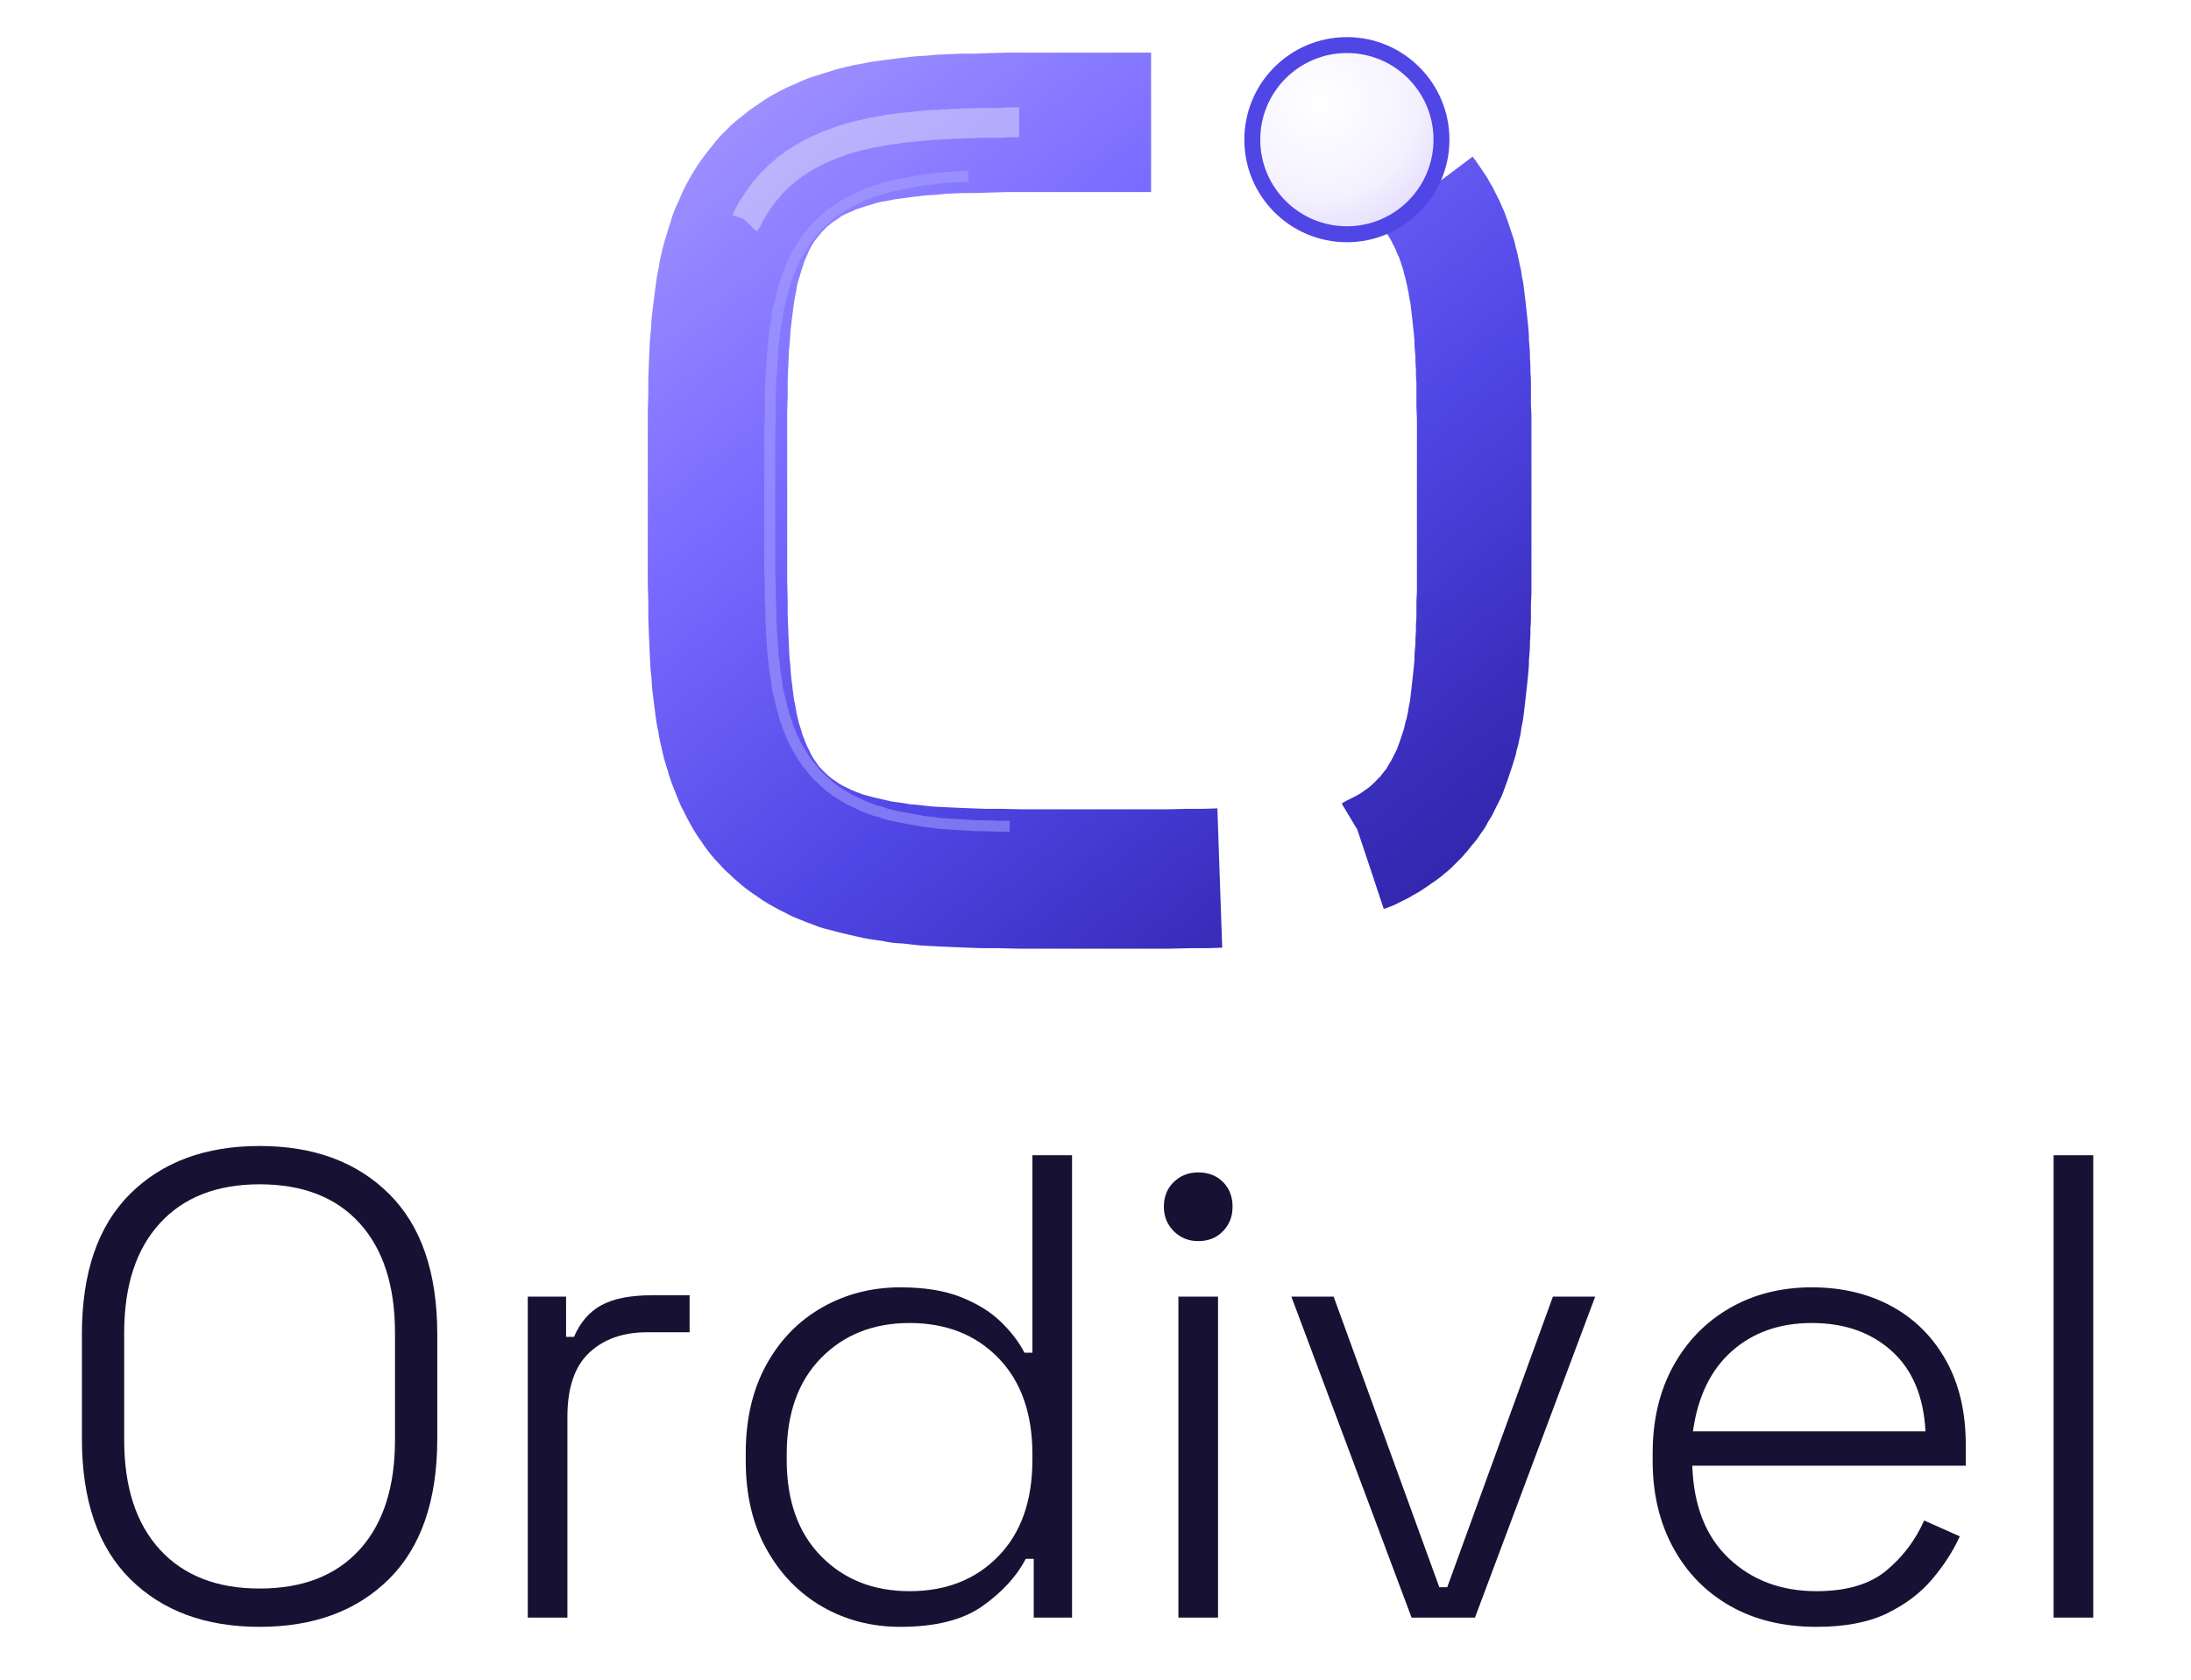
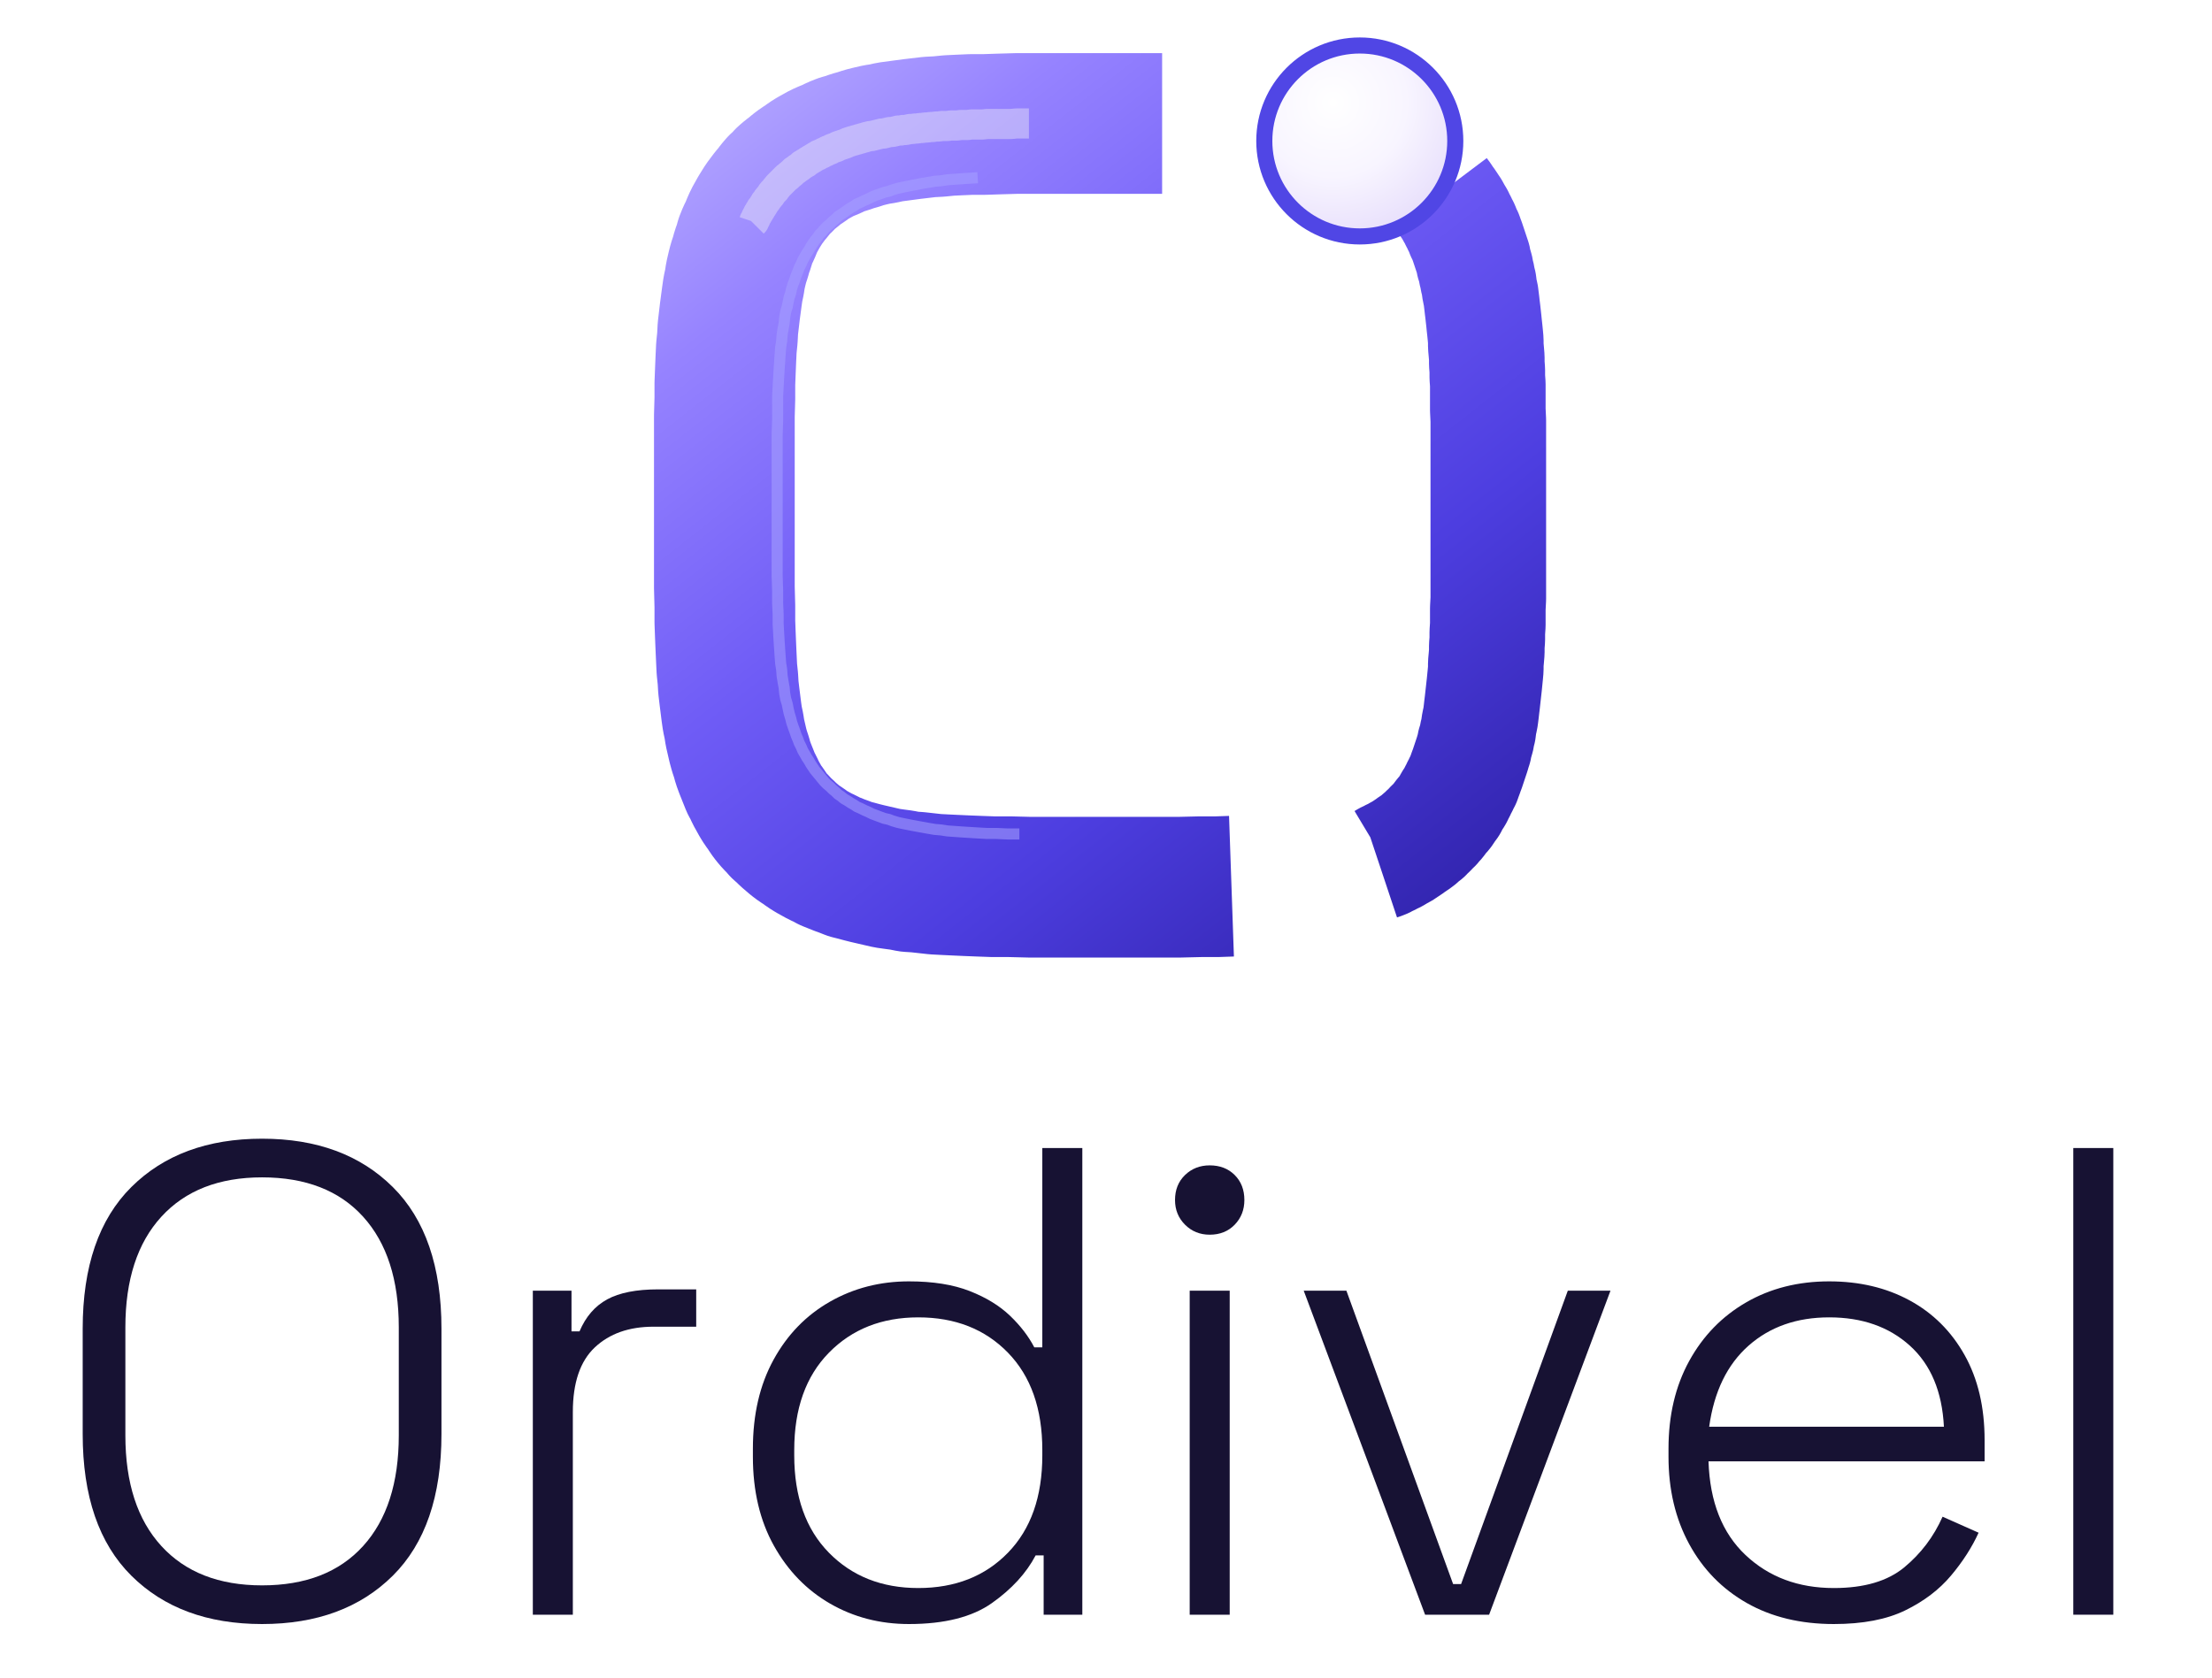
- <svg xmlns="http://www.w3.org/2000/svg" viewBox="0 0 331.7 254.3">
+ <svg xmlns="http://www.w3.org/2000/svg" viewBox="0 0 331.7 251.6">
  <g transform="translate(165.9,75.8) scale(0.753667) translate(-106,-106)">
    <linearGradient id="rg" gradientUnits="userSpaceOnUse" x1="34" y1="14" x2="182" y2="202">
-       <stop offset="0" stop-color="#A496FF" />
-       <stop offset="0.3" stop-color="#7A6CFF" />
-       <stop offset="0.6" stop-color="#5046E5" />
-       <stop offset="0.85" stop-color="#372BB8" />
-       <stop offset="1" stop-color="#2E22A4" />
+       <stop offset="0" stop-color="#B7ABFF" />
+       <stop offset="0.17" stop-color="#9683FF" />
+       <stop offset="0.42" stop-color="#6F5CF6" />
+       <stop offset="0.68" stop-color="#4D3EE0" />
+       <stop offset="0.88" stop-color="#3729B8" />
+       <stop offset="1" stop-color="#2B1FA2" />
    </linearGradient>
-     <radialGradient id="pl" cx="0.36" cy="0.30" r="0.90">
+     <radialGradient id="pl" cx="0.36" cy="0.30" r="0.92">
      <stop offset="0" stop-color="#FFFFFF" />
-       <stop offset="0.55" stop-color="#F5F2FF" />
-       <stop offset="1" stop-color="#D9D0FA" />
+       <stop offset="0.42" stop-color="#F8F5FF" />
+       <stop offset="0.76" stop-color="#E9E1FC" />
+       <stop offset="1" stop-color="#C9B9F5" />
    </radialGradient>
    <path d="M 130.9 181.8 L 128.0 181.9 L 124.7 181.9 L 120.5 182.0 L 114.1 182.0 L 96.6 182.0 L 90.8 182.0 L 86.8 181.9 L 83.5 181.9 L 80.7 181.8 L 78.2 181.7 L 76.0 181.6 L 73.9 181.5 L 72.0 181.4 L 70.2 181.2 L 68.4 181.0 L 66.8 180.9 L 65.3 180.6 L 63.8 180.4 L 62.4 180.2 L 61.1 179.9 L 59.8 179.6 L 58.5 179.3 L 57.3 179.0 L 56.2 178.7 L 55.0 178.4 L 54.0 178.0 L 52.9 177.6 L 51.9 177.2 L 50.9 176.8 L 50.0 176.3 L 49.1 175.9 L 48.2 175.4 L 47.3 174.9 L 46.5 174.4 L 45.7 173.8 L 44.9 173.3 L 44.1 172.7 L 43.4 172.1 L 42.7 171.5 L 42.0 170.8 L 41.3 170.2 L 40.7 169.5 L 40.0 168.8 L 39.4 168.1 L 38.8 167.3 L 38.3 166.5 L 37.7 165.7 L 37.2 164.9 L 36.7 164.0 L 36.2 163.1 L 35.8 162.2 L 35.3 161.3 L 34.9 160.3 L 34.5 159.3 L 34.1 158.3 L 33.7 157.2 L 33.4 156.1 L 33.0 154.9 L 32.7 153.8 L 32.4 152.5 L 32.1 151.2 L 31.9 149.9 L 31.6 148.5 L 31.4 147.1 L 31.2 145.5 L 31.0 143.9 L 30.8 142.2 L 30.7 140.5 L 30.5 138.6 L 30.4 136.5 L 30.3 134.3 L 30.2 131.9 L 30.1 129.2 L 30.1 126.1 L 30.0 122.3 L 30.0 117.1 L 30.0 100.4 L 30.0 92.7 L 30.0 88.2 L 30.1 84.7 L 30.1 81.8 L 30.2 79.2 L 30.3 76.8 L 30.4 74.7 L 30.6 72.7 L 30.7 70.8 L 30.9 69.1 L 31.1 67.4 L 31.3 65.9 L 31.5 64.4 L 31.7 63.0 L 32.0 61.6 L 32.2 60.3 L 32.5 59.0 L 32.8 57.8 L 33.2 56.6 L 33.5 55.5 L 33.9 54.4 L 34.2 53.3 L 34.6 52.3 L 35.1 51.3 L 35.5 50.3 L 35.9 49.4 L 36.4 48.5 L 36.9 47.6 L 37.4 46.8 L 37.9 46.0 L 38.5 45.2 L 39.1 44.4 L 39.7 43.7 L 40.3 42.9 L 40.9 42.2 L 41.6 41.6 L 42.2 40.9 L 42.9 40.3 L 43.7 39.7 L 44.4 39.1 L 45.2 38.5 L 46.0 38.0 L 46.8 37.4 L 47.6 36.9 L 48.5 36.4 L 49.4 35.9 L 50.3 35.5 L 51.3 35.1 L 52.3 34.6 L 53.3 34.2 L 54.4 33.9 L 55.5 33.5 L 56.6 33.2 L 57.8 32.8 L 59.0 32.5 L 60.3 32.2 L 61.6 32.0 L 62.9 31.7 L 64.4 31.5 L 65.9 31.3 L 67.4 31.1 L 69.1 30.9 L 70.8 30.7 L 72.7 30.6 L 74.7 30.4 L 76.8 30.3 L 79.1 30.2 L 81.7 30.2 L 84.7 30.1 L 88.2 30.0 L 92.6 30.0 L 100.4 30.0 L 117.1 30.0" fill="none" stroke="url(#rg)" stroke-width="28.0" stroke-linecap="butt" stroke-linejoin="round" />
    <path d="M 172.5 43.8 L 172.8 44.2 L 173.1 44.6 L 173.4 45.1 L 173.7 45.5 L 174.0 45.9 L 174.3 46.4 L 174.6 46.8 L 174.9 47.3 L 175.1 47.7 L 175.4 48.2 L 175.7 48.7 L 175.9 49.2 L 176.2 49.7 L 176.4 50.2 L 176.7 50.7 L 176.9 51.2 L 177.1 51.8 L 177.4 52.3 L 177.6 52.9 L 177.8 53.4 L 178.0 54.0 L 178.2 54.6 L 178.4 55.2 L 178.6 55.8 L 178.8 56.4 L 179.0 57.0 L 179.1 57.7 L 179.3 58.3 L 179.5 59.0 L 179.6 59.7 L 179.8 60.4 L 179.9 61.1 L 180.1 61.8 L 180.2 62.6 L 180.3 63.3 L 180.5 64.1 L 180.6 64.9 L 180.7 65.7 L 180.8 66.6 L 180.9 67.4 L 181.0 68.3 L 181.1 69.2 L 181.2 70.2 L 181.3 71.1 L 181.4 72.1 L 181.5 73.2 L 181.5 74.3 L 181.6 75.4 L 181.7 76.6 L 181.7 77.8 L 181.8 79.1 L 181.8 80.5 L 181.9 81.9 L 181.9 83.5 L 181.9 85.2 L 181.9 87.0 L 182.0 89.1 L 182.0 91.6 L 182.0 94.5 L 182.0 98.9 L 182.0 112.0 L 182.0 116.8 L 182.0 120.0 L 182.0 122.5 L 182.0 124.6 L 181.9 126.5 L 181.9 128.2 L 181.9 129.8 L 181.8 131.3 L 181.8 132.7 L 181.7 134.0 L 181.7 135.2 L 181.6 136.4 L 181.5 137.5 L 181.5 138.6 L 181.4 139.7 L 181.3 140.7 L 181.2 141.7 L 181.1 142.6 L 181.0 143.5 L 180.9 144.4 L 180.8 145.3 L 180.7 146.1 L 180.6 147.0 L 180.5 147.8 L 180.4 148.5 L 180.2 149.3 L 180.1 150.0 L 180.0 150.8 L 179.8 151.5 L 179.7 152.2 L 179.5 152.9 L 179.3 153.5 L 179.2 154.2 L 179.0 154.8 L 178.8 155.5 L 178.6 156.1 L 178.4 156.7 L 178.2 157.3 L 178.0 157.9 L 177.8 158.5 L 177.6 159.0 L 177.4 159.6 L 177.2 160.1 L 177.0 160.7 L 176.7 161.2 L 176.5 161.7 L 176.2 162.2 L 176.0 162.7 L 175.7 163.2 L 175.5 163.7 L 175.2 164.2 L 174.9 164.6 L 174.6 165.1 L 174.4 165.6 L 174.1 166.0 L 173.8 166.4 L 173.5 166.9 L 173.2 167.3 L 172.8 167.7 L 172.5 168.1 L 172.2 168.5 L 171.9 168.9 L 171.5 169.3 L 171.2 169.7 L 170.8 170.0 L 170.5 170.4 L 170.1 170.8 L 169.7 171.1 L 169.4 171.5 L 169.0 171.8 L 168.6 172.1 L 168.2 172.5 L 167.8 172.8 L 167.4 173.1 L 166.9 173.4 L 166.5 173.7 L 166.1 174.0 L 165.6 174.3 L 165.2 174.6 L 164.7 174.9 L 164.3 175.1 L 163.8 175.4 L 163.3 175.7 L 162.8 175.9 L 162.3 176.2 L 161.8 176.4 L 161.3 176.7 L 160.8 176.9 L 160.2 177.1" fill="none" stroke="url(#rg)" stroke-width="23.0" stroke-linecap="butt" stroke-linejoin="round" />
-     <path d="M 88.7 171.4 L 86.3 171.4 L 84.1 171.3 L 82.2 171.3 L 80.4 171.2 L 78.8 171.1 L 77.2 171.0 L 75.8 170.9 L 74.4 170.8 L 73.1 170.6 L 71.9 170.5 L 70.7 170.3 L 69.6 170.1 L 68.5 169.9 L 67.4 169.7 L 66.4 169.5 L 65.4 169.3 L 64.5 169.1 L 63.5 168.8 L 62.7 168.5 L 61.8 168.3 L 61.0 168.0 L 60.2 167.7 L 59.4 167.4 L 58.6 167.0 L 57.9 166.7 L 57.1 166.3 L 56.4 166.0 L 55.8 165.6 L 55.1 165.2 L 54.5 164.8 L 53.8 164.4 L 53.2 163.9 L 52.6 163.5 L 52.1 163.0 L 51.5 162.5 L 51.0 162.0 L 50.4 161.5 L 49.9 161.0 L 49.4 160.4 L 49.0 159.9 L 48.5 159.3 L 48.0 158.7 L 47.6 158.1 L 47.2 157.5 L 46.8 156.8 L 46.4 156.2 L 46.0 155.5 L 45.6 154.8 L 45.3 154.1 L 44.9 153.3 L 44.6 152.5 L 44.3 151.8 L 44.0 150.9 L 43.7 150.1 L 43.4 149.2 L 43.2 148.4 L 42.9 147.4 L 42.7 146.5 L 42.5 145.5 L 42.2 144.5 L 42.0 143.4 L 41.9 142.3 L 41.7 141.2 L 41.5 140.0 L 41.4 138.7 L 41.2 137.4 L 41.1 136.1 L 41.0 134.6 L 40.9 133.1 L 40.8 131.4 L 40.7 129.6 L 40.7 127.7 L 40.6 125.5 L 40.6 123.0 L 40.5 120.0 L 40.5 116.1 L 40.5 106.6 L 40.5 95.9 L 40.5 92.0 L 40.6 89.0 L 40.6 86.5 L 40.6 84.3 L 40.7 82.4 L 40.8 80.6 L 40.9 78.9 L 41.0 77.4 L 41.1 75.9 L 41.2 74.6 L 41.4 73.3 L 41.5 72.0 L 41.7 70.8 L 41.9 69.7 L 42.0 68.6 L 42.2 67.5 L 42.5 66.5 L 42.7 65.5 L 42.9 64.6 L 43.2 63.7 L 43.4 62.8 L 43.7 61.9 L 44.0 61.1 L 44.3 60.2 L 44.6 59.5 L 44.9 58.7 L 45.3 57.9 L 45.6 57.2 L 46.0 56.5 L 46.4 55.8 L 46.8 55.2 L 47.2 54.5 L 47.6 53.9 L 48.0 53.3 L 48.5 52.7 L 48.9 52.1 L 49.4 51.6 L 49.9 51.0 L 50.4 50.5 L 51.0 50.0 L 51.5 49.5 L 52.1 49.0 L 52.6 48.5 L 53.2 48.1 L 53.8 47.7 L 54.5 47.2 L 55.1 46.8 L 55.8 46.4 L 56.4 46.0 L 57.1 45.7 L 57.9 45.3 L 58.6 45.0 L 59.4 44.6 L 60.1 44.3 L 61.0 44.0 L 61.8 43.7 L 62.7 43.5 L 63.5 43.2 L 64.5 42.9 L 65.4 42.7 L 66.4 42.5 L 67.4 42.3 L 68.5 42.1 L 69.5 41.9 L 70.7 41.7 L 71.9 41.5 L 73.1 41.4 L 74.4 41.2 L 75.8 41.1 L 77.2 41.0 L 78.7 40.9 L 80.4 40.8" fill="none" stroke="#A5A0FF" stroke-width="2.2" stroke-linecap="butt" stroke-linejoin="round" stroke-opacity="0.55" />
-     <path d="M 35.7 49.8 L 35.9 49.6 L 36.0 49.3 L 36.2 49.0 L 36.3 48.7 L 36.4 48.5 L 36.6 48.2 L 36.7 47.9 L 36.9 47.7 L 37.0 47.4 L 37.2 47.2 L 37.3 46.9 L 37.5 46.7 L 37.7 46.4 L 37.8 46.2 L 38.0 45.9 L 38.1 45.7 L 38.3 45.5 L 38.5 45.2 L 38.6 45.0 L 38.8 44.8 L 39.0 44.5 L 39.2 44.3 L 39.3 44.1 L 39.5 43.8 L 39.7 43.6 L 39.9 43.4 L 40.1 43.2 L 40.2 43.0 L 40.4 42.8 L 40.6 42.5 L 40.8 42.3 L 41.0 42.1 L 41.2 41.9 L 41.4 41.7 L 41.6 41.5 L 41.8 41.3 L 42.0 41.1 L 42.2 40.9 L 42.4 40.7 L 42.6 40.6 L 42.8 40.4 L 43.0 40.2 L 43.3 40.0 L 43.5 39.8 L 43.7 39.6 L 43.9 39.4 L 44.1 39.3 L 44.4 39.1 L 44.6 38.9 L 44.8 38.8 L 45.1 38.6 L 45.3 38.4 L 45.5 38.2 L 45.8 38.1 L 46.0 37.9 L 46.3 37.8 L 46.5 37.6 L 46.8 37.4 L 47.0 37.3 L 47.3 37.1 L 47.5 37.0 L 47.8 36.8 L 48.0 36.7 L 48.3 36.5 L 48.6 36.4 L 48.8 36.2 L 49.1 36.1 L 49.4 36.0 L 49.7 35.8 L 49.9 35.7 L 50.2 35.6 L 50.5 35.4 L 50.8 35.3 L 51.1 35.2 L 51.4 35.0 L 51.7 34.9 L 52.0 34.8 L 52.3 34.7 L 52.6 34.5 L 52.9 34.4 L 53.2 34.3 L 53.5 34.2 L 53.8 34.1 L 54.1 34.0 L 54.5 33.8 L 54.8 33.7 L 55.1 33.6 L 55.4 33.5 L 55.8 33.4 L 56.1 33.3 L 56.5 33.2 L 56.8 33.1 L 57.2 33.0 L 57.5 32.9 L 57.9 32.8 L 58.2 32.7 L 58.6 32.6 L 59.0 32.5 L 59.3 32.5 L 59.7 32.4 L 60.1 32.3 L 60.5 32.2 L 60.9 32.1 L 61.3 32.0 L 61.7 32.0 L 62.1 31.9 L 62.5 31.8 L 62.9 31.7 L 63.3 31.7 L 63.8 31.6 L 64.2 31.5 L 64.6 31.4 L 65.1 31.4 L 65.5 31.3 L 66.0 31.3 L 66.5 31.2 L 66.9 31.1 L 67.4 31.1 L 67.9 31.0 L 68.4 31.0 L 68.9 30.9 L 69.4 30.9 L 69.9 30.8 L 70.4 30.8 L 71.0 30.7 L 71.5 30.7 L 72.1 30.6 L 72.7 30.6 L 73.2 30.5 L 73.8 30.5 L 74.4 30.5 L 75.0 30.4 L 75.7 30.4 L 76.3 30.4 L 77.0 30.3 L 77.7 30.3 L 78.4 30.3 L 79.1 30.2 L 79.9 30.2 L 80.6 30.2 L 81.4 30.2 L 82.3 30.1 L 83.1 30.1 L 84.0 30.1 L 85.0 30.1 L 85.9 30.1 L 87.0 30.1 L 88.1 30.0 L 89.3 30.0 L 90.6 30.0" fill="none" stroke="#FBFAF7" stroke-width="6.0" stroke-linecap="butt" stroke-linejoin="round" stroke-opacity="0.38" />
    <circle cx="156.43" cy="33.48" r="19.0" fill="url(#pl)" stroke="#5046E5" stroke-width="3.2" />
+     <path data-l="hl" d="M 88.7 171.4 L 86.3 171.4 L 84.1 171.3 L 82.2 171.3 L 80.4 171.2 L 78.8 171.1 L 77.2 171.0 L 75.8 170.9 L 74.4 170.8 L 73.1 170.6 L 71.9 170.5 L 70.7 170.3 L 69.6 170.1 L 68.5 169.9 L 67.4 169.7 L 66.4 169.5 L 65.4 169.3 L 64.5 169.1 L 63.5 168.8 L 62.7 168.5 L 61.8 168.3 L 61.0 168.0 L 60.2 167.7 L 59.4 167.4 L 58.6 167.0 L 57.9 166.7 L 57.1 166.3 L 56.4 166.0 L 55.8 165.6 L 55.1 165.2 L 54.5 164.8 L 53.8 164.4 L 53.2 163.9 L 52.6 163.5 L 52.1 163.0 L 51.5 162.5 L 51.0 162.0 L 50.4 161.5 L 49.9 161.0 L 49.4 160.4 L 49.0 159.9 L 48.5 159.3 L 48.0 158.7 L 47.6 158.1 L 47.2 157.5 L 46.8 156.8 L 46.4 156.2 L 46.0 155.5 L 45.6 154.8 L 45.3 154.1 L 44.9 153.3 L 44.6 152.5 L 44.3 151.8 L 44.0 150.9 L 43.7 150.1 L 43.4 149.2 L 43.2 148.4 L 42.9 147.4 L 42.7 146.5 L 42.5 145.5 L 42.2 144.5 L 42.0 143.4 L 41.9 142.3 L 41.7 141.2 L 41.5 140.0 L 41.4 138.7 L 41.2 137.4 L 41.1 136.1 L 41.0 134.6 L 40.9 133.1 L 40.8 131.4 L 40.7 129.6 L 40.7 127.7 L 40.6 125.5 L 40.6 123.0 L 40.5 120.0 L 40.5 116.1 L 40.5 106.6 L 40.5 95.9 L 40.5 92.0 L 40.6 89.0 L 40.6 86.5 L 40.6 84.3 L 40.7 82.4 L 40.8 80.6 L 40.9 78.9 L 41.0 77.4 L 41.1 75.9 L 41.2 74.6 L 41.4 73.3 L 41.5 72.0 L 41.7 70.8 L 41.9 69.7 L 42.0 68.6 L 42.2 67.5 L 42.5 66.5 L 42.7 65.5 L 42.9 64.6 L 43.2 63.7 L 43.4 62.8 L 43.7 61.9 L 44.0 61.1 L 44.3 60.2 L 44.6 59.5 L 44.9 58.7 L 45.3 57.9 L 45.6 57.2 L 46.0 56.5 L 46.4 55.8 L 46.8 55.2 L 47.2 54.5 L 47.6 53.9 L 48.0 53.3 L 48.5 52.7 L 48.9 52.1 L 49.4 51.6 L 49.9 51.0 L 50.4 50.5 L 51.0 50.0 L 51.5 49.5 L 52.1 49.0 L 52.6 48.5 L 53.2 48.1 L 53.8 47.7 L 54.5 47.2 L 55.1 46.8 L 55.8 46.4 L 56.4 46.0 L 57.1 45.7 L 57.9 45.3 L 58.6 45.0 L 59.4 44.6 L 60.1 44.3 L 61.0 44.0 L 61.8 43.7 L 62.7 43.5 L 63.5 43.2 L 64.5 42.9 L 65.4 42.7 L 66.4 42.5 L 67.4 42.3 L 68.5 42.1 L 69.5 41.9 L 70.7 41.7 L 71.9 41.5 L 73.1 41.4 L 74.4 41.2 L 75.8 41.1 L 77.2 41.0 L 78.7 40.9 L 80.4 40.8" fill="none" stroke="#A5A0FF" stroke-width="2.2" stroke-linecap="butt" stroke-linejoin="round" stroke-opacity="0.55" />
+     <path data-l="sw" d="M 35.7 49.8 L 35.9 49.6 L 36.0 49.3 L 36.2 49.0 L 36.3 48.7 L 36.4 48.5 L 36.6 48.2 L 36.7 47.9 L 36.9 47.7 L 37.0 47.4 L 37.2 47.2 L 37.3 46.9 L 37.5 46.7 L 37.7 46.4 L 37.8 46.2 L 38.0 45.9 L 38.1 45.7 L 38.3 45.5 L 38.5 45.2 L 38.6 45.0 L 38.8 44.8 L 39.0 44.5 L 39.2 44.3 L 39.3 44.1 L 39.5 43.8 L 39.7 43.6 L 39.9 43.4 L 40.1 43.2 L 40.2 43.0 L 40.4 42.8 L 40.6 42.5 L 40.8 42.3 L 41.0 42.1 L 41.2 41.9 L 41.4 41.7 L 41.6 41.5 L 41.8 41.3 L 42.0 41.1 L 42.2 40.9 L 42.4 40.7 L 42.6 40.6 L 42.8 40.4 L 43.0 40.2 L 43.3 40.0 L 43.5 39.8 L 43.7 39.6 L 43.9 39.4 L 44.1 39.3 L 44.4 39.1 L 44.6 38.9 L 44.8 38.8 L 45.1 38.6 L 45.3 38.4 L 45.5 38.2 L 45.8 38.1 L 46.0 37.9 L 46.3 37.8 L 46.5 37.6 L 46.8 37.4 L 47.0 37.3 L 47.3 37.1 L 47.5 37.0 L 47.8 36.8 L 48.0 36.7 L 48.3 36.5 L 48.6 36.4 L 48.8 36.2 L 49.1 36.1 L 49.4 36.0 L 49.7 35.8 L 49.9 35.7 L 50.2 35.6 L 50.5 35.4 L 50.8 35.3 L 51.1 35.2 L 51.4 35.0 L 51.7 34.9 L 52.0 34.8 L 52.3 34.7 L 52.6 34.5 L 52.9 34.4 L 53.2 34.3 L 53.5 34.2 L 53.8 34.1 L 54.1 34.0 L 54.5 33.8 L 54.8 33.7 L 55.1 33.6 L 55.4 33.5 L 55.8 33.4 L 56.1 33.3 L 56.5 33.2 L 56.8 33.1 L 57.2 33.0 L 57.5 32.9 L 57.9 32.8 L 58.2 32.7 L 58.6 32.6 L 59.0 32.5 L 59.3 32.5 L 59.7 32.4 L 60.1 32.3 L 60.5 32.2 L 60.9 32.1 L 61.3 32.0 L 61.7 32.0 L 62.1 31.9 L 62.5 31.8 L 62.9 31.7 L 63.3 31.7 L 63.8 31.6 L 64.2 31.5 L 64.6 31.4 L 65.1 31.4 L 65.5 31.3 L 66.0 31.3 L 66.5 31.2 L 66.9 31.1 L 67.4 31.1 L 67.9 31.0 L 68.4 31.0 L 68.9 30.9 L 69.4 30.9 L 69.9 30.8 L 70.4 30.8 L 71.0 30.7 L 71.5 30.7 L 72.1 30.6 L 72.7 30.6 L 73.2 30.5 L 73.8 30.5 L 74.4 30.5 L 75.0 30.4 L 75.7 30.4 L 76.3 30.4 L 77.0 30.3 L 77.7 30.3 L 78.4 30.3 L 79.1 30.2 L 79.9 30.2 L 80.6 30.2 L 81.4 30.2 L 82.3 30.1 L 83.1 30.1 L 84.0 30.1 L 85.0 30.1 L 85.9 30.1 L 87.0 30.1 L 88.1 30.0 L 89.3 30.0 L 90.6 30.0" fill="none" stroke="#FBFAF7" stroke-width="6.0" stroke-linecap="butt" stroke-linejoin="round" stroke-opacity="0.38" />
  </g>
-   <g transform="translate(6.0,244.9)">
+   <g transform="translate(6.0,242.2)">
    <path transform="translate(0.00,0) scale(0.1,-0.1)" d="M333 -14Q210 -14 137.0 58.5Q64 131 64 271V429Q64 569 137.0 641.5Q210 714 333 714Q456 714 529.0 641.5Q602 569 602 429V271Q602 131 529.0 58.5Q456 -14 333 -14ZM333 44Q431 44 484.5 103.0Q538 162 538 269V431Q538 538 484.5 597.0Q431 656 333 656Q236 656 182.0 597.0Q128 538 128 431V269Q128 162 182.0 103.0Q236 44 333 44Z" fill="#171233" />
    <path transform="translate(65.10,0) scale(0.1,-0.1)" d="M88 0V486H146V425H158Q172 458 199.5 473.0Q227 488 276 488H333V432H269Q214 432 181.0 401.0Q148 370 148 304V0Z" fill="#171233" />
    <path transform="translate(100.50,0) scale(0.1,-0.1)" d="M298 -14Q233 -14 180.0 16.5Q127 47 95.5 103.5Q64 160 64 237V249Q64 326 95.0 382.5Q126 439 179.5 469.5Q233 500 298 500Q352 500 389.0 485.5Q426 471 449.5 448.5Q473 426 486 401H498V700H558V0H500V89H488Q467 49 422.5 17.5Q378 -14 298 -14ZM312 40Q395 40 446.5 93.0Q498 146 498 239V247Q498 340 446.5 393.0Q395 446 312 446Q230 446 178.0 393.0Q126 340 126 247V239Q126 146 178.0 93.0Q230 40 312 40Z" fill="#171233" />
    <path transform="translate(163.60,0) scale(0.1,-0.1)" d="M88 0V486H148V0ZM118 570Q96 570 81.0 585.0Q66 600 66 622Q66 645 81.0 659.5Q96 674 118 674Q141 674 155.5 659.5Q170 645 170 622Q170 600 155.5 585.0Q141 570 118 570Z" fill="#171233" />
    <path transform="translate(185.70,0) scale(0.1,-0.1)" d="M220 0 38 486H102L262 46H274L434 486H498L316 0Z" fill="#171233" />
    <path transform="translate(237.80,0) scale(0.1,-0.1)" d="M312 -14Q237 -14 181.5 17.5Q126 49 95.0 106.0Q64 163 64 237V249Q64 324 95.0 380.5Q126 437 180.5 468.5Q235 500 305 500Q373 500 425.5 471.5Q478 443 508.0 389.5Q538 336 538 262V230H124Q127 139 179.5 89.5Q232 40 312 40Q380 40 417.5 71.0Q455 102 475 147L529 123Q514 90 487.5 58.5Q461 27 419.0 6.5Q377 -14 312 -14ZM125 282H477Q473 361 426.0 403.5Q379 446 305 446Q232 446 184.0 403.5Q136 361 125 282Z" fill="#171233" />
    <path transform="translate(296.10,0) scale(0.1,-0.1)" d="M88 0V700H148V0Z" fill="#171233" />
  </g>
</svg>
